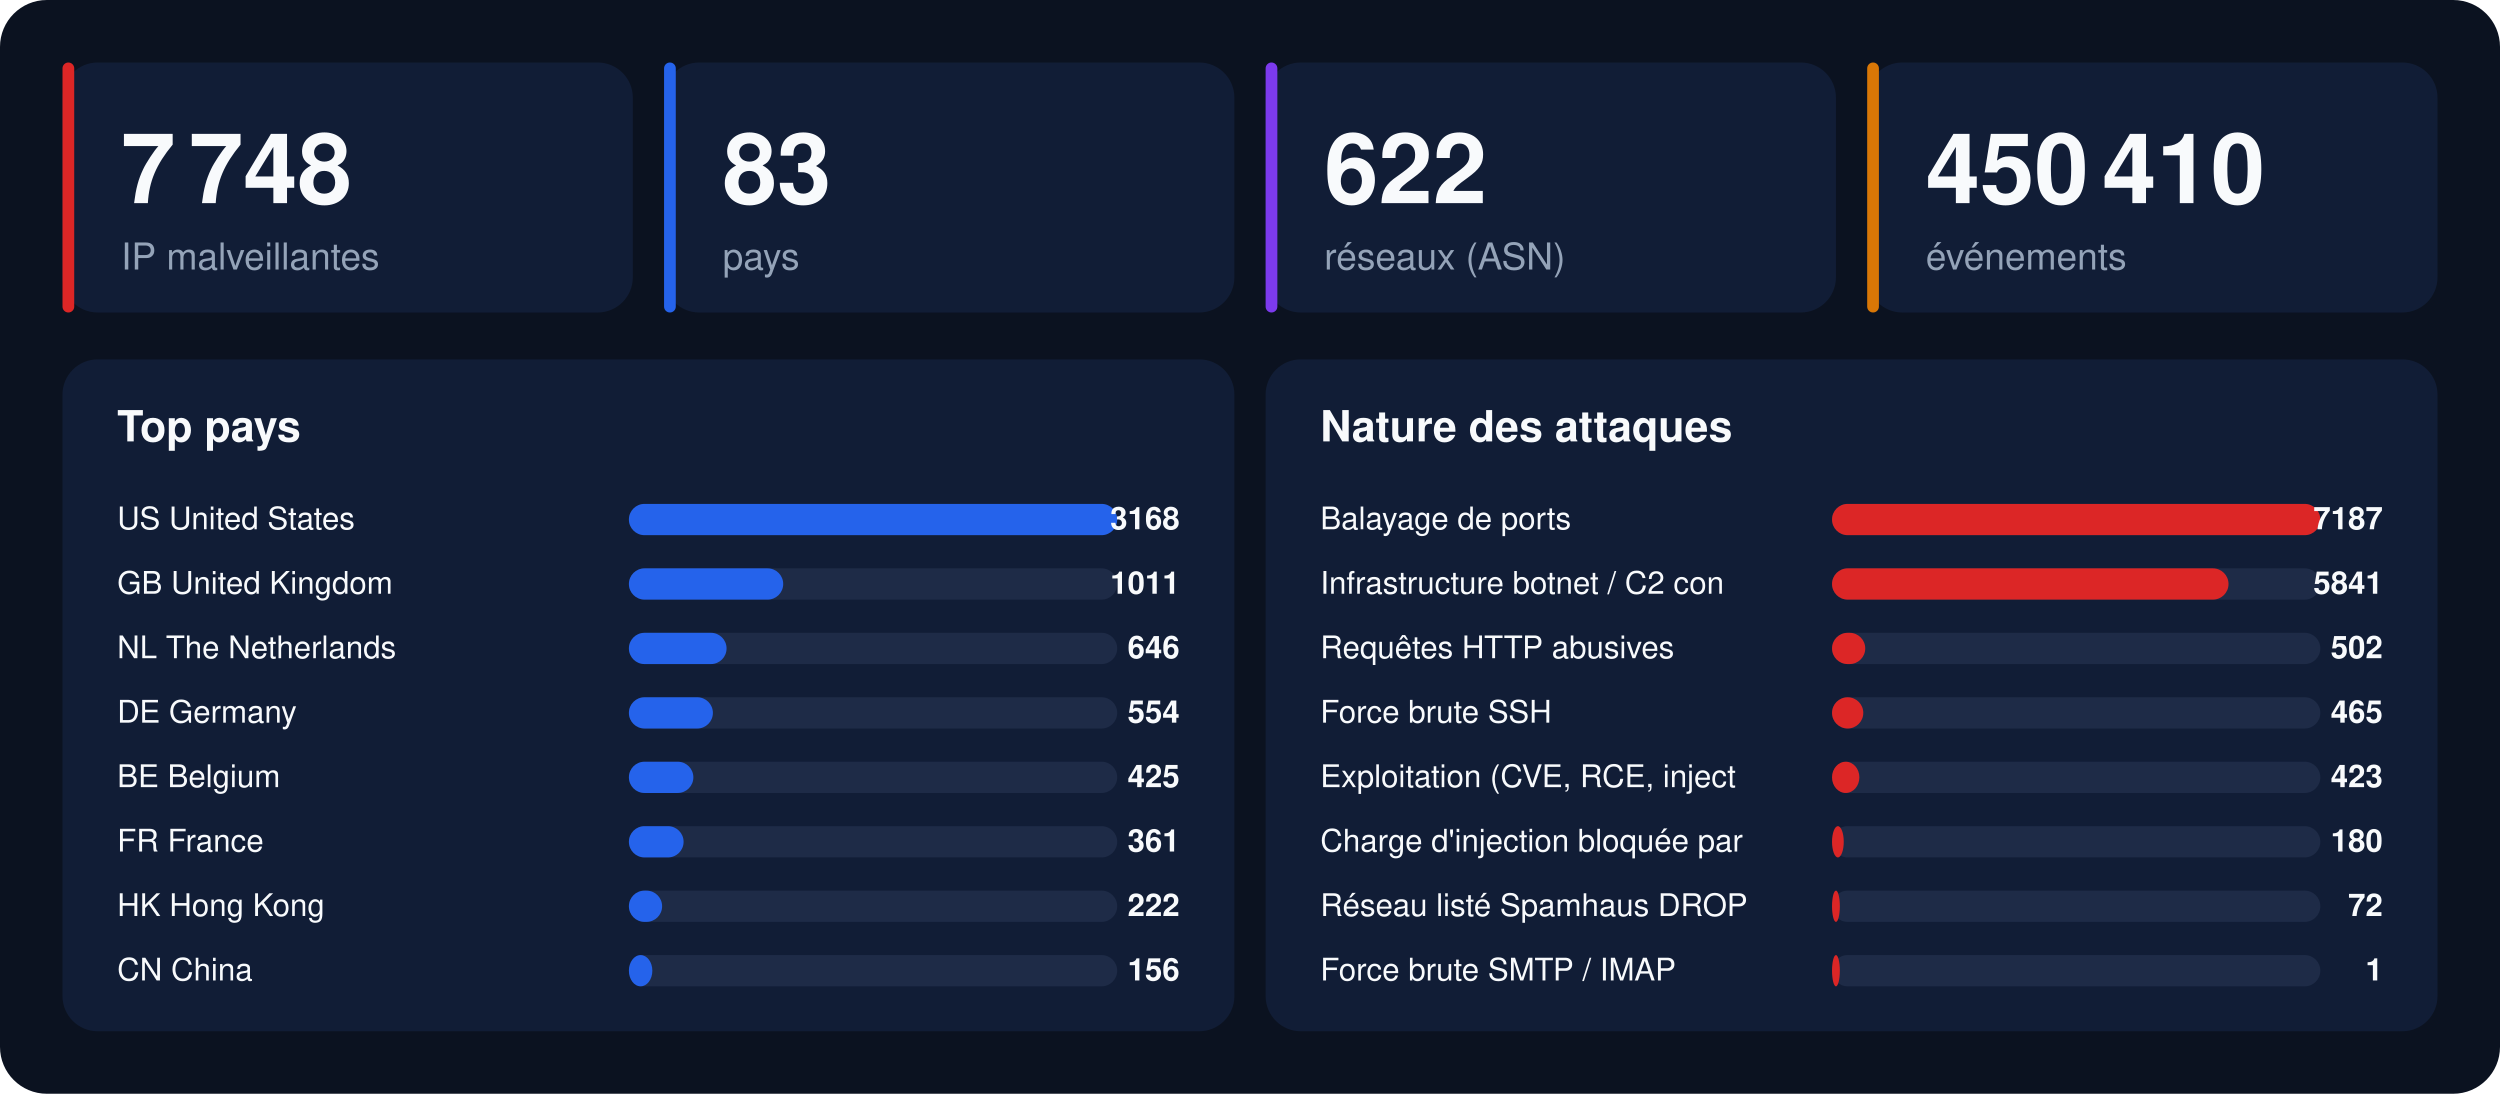
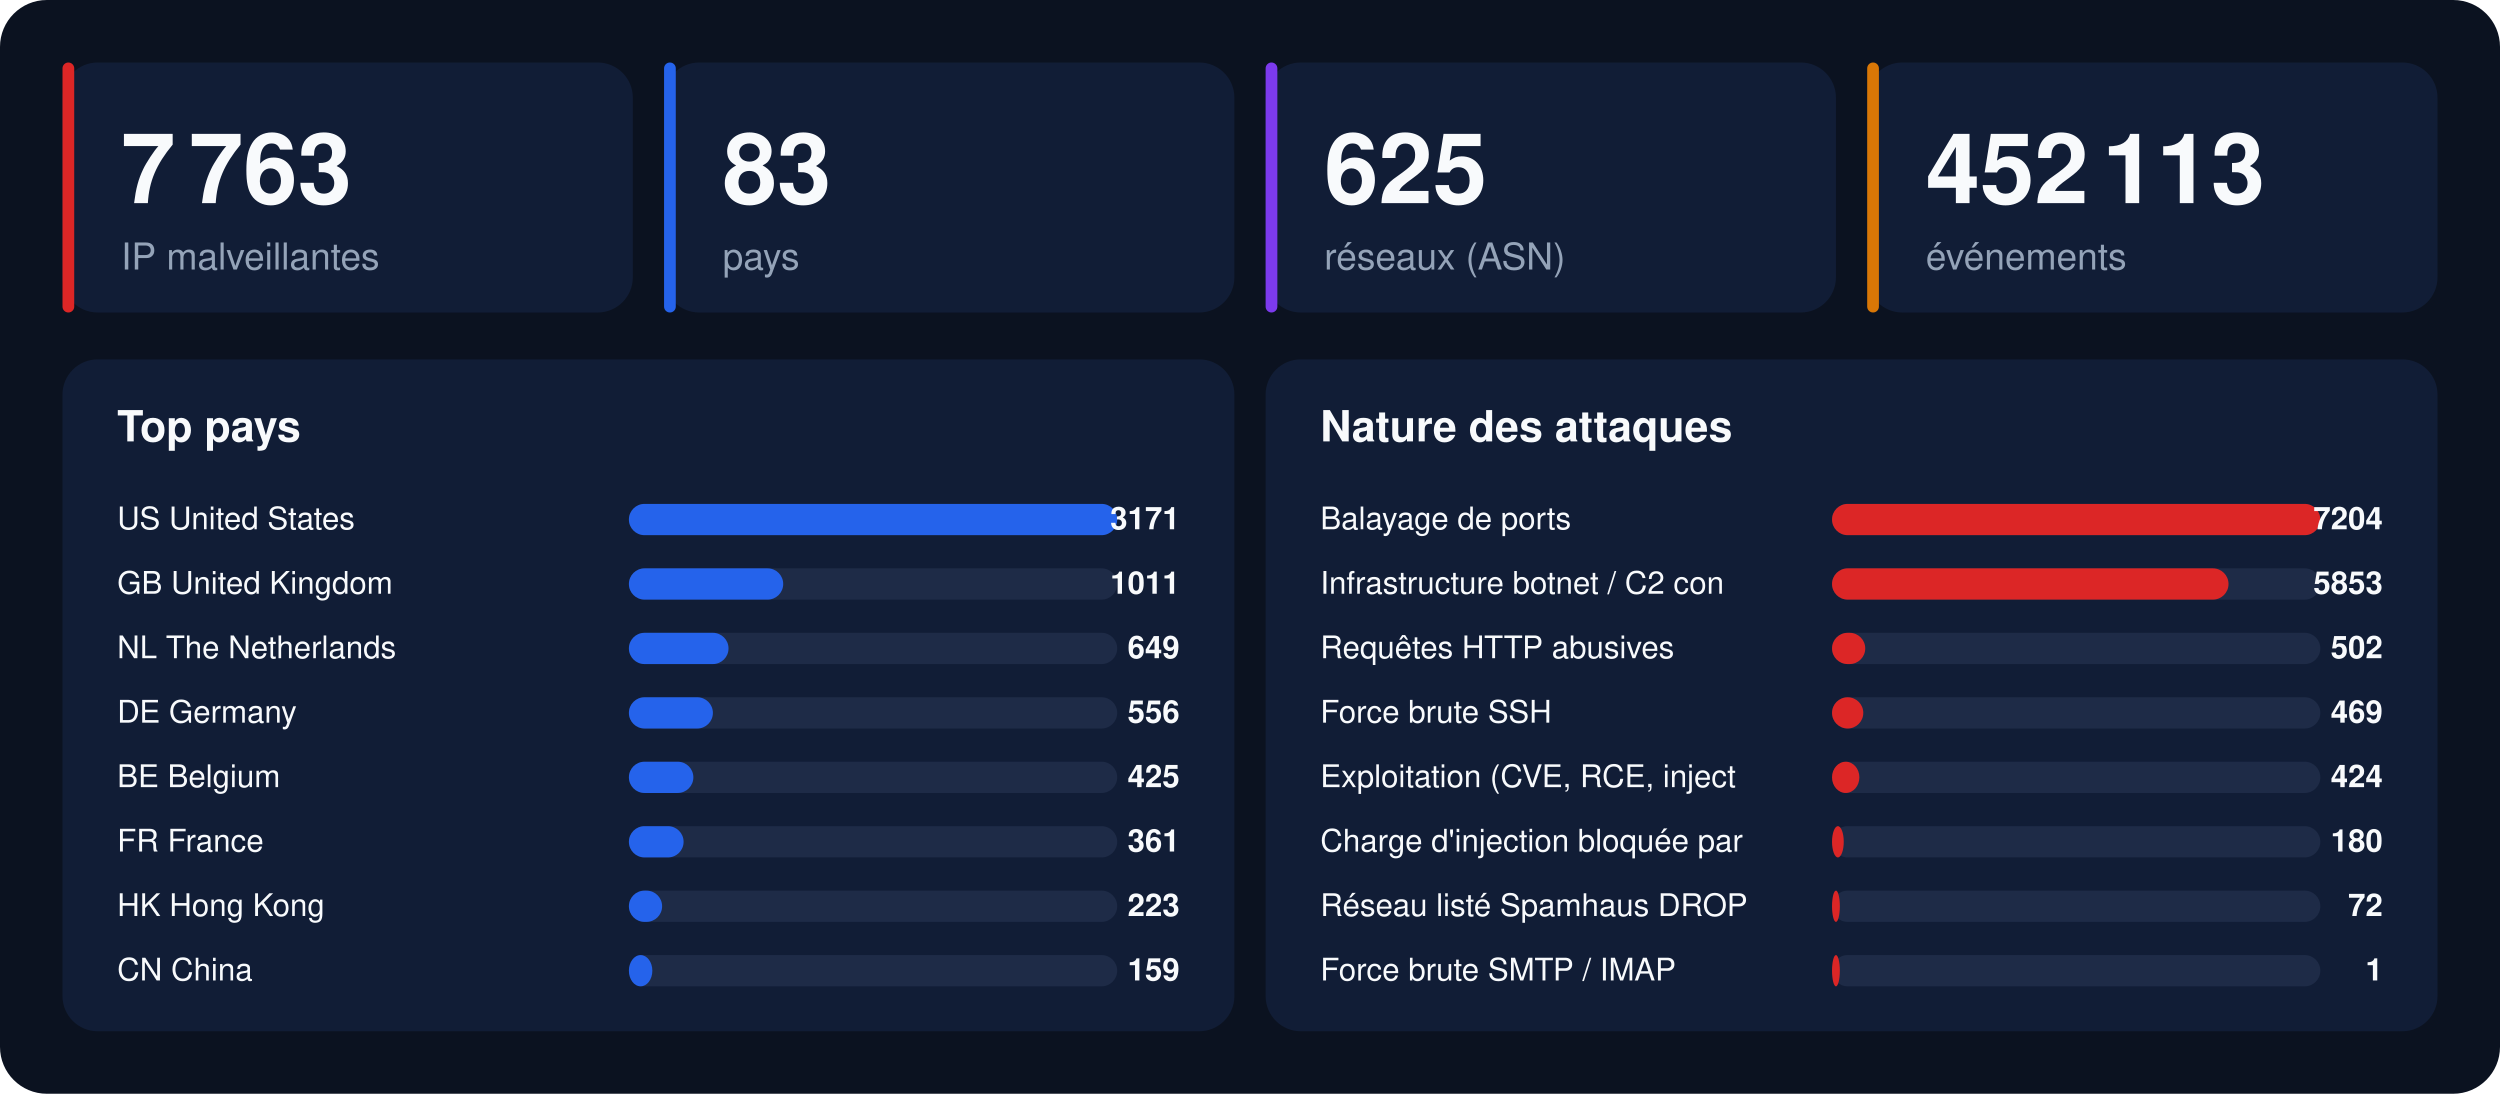
<svg xmlns="http://www.w3.org/2000/svg" width="1280" height="560" viewBox="0 0 1280 560" font-family="-apple-system,BlinkMacSystemFont,'Segoe UI',Helvetica,Arial,sans-serif">
  <rect width="1280" height="560" rx="24" fill="#0b1220" />
  <rect x="32" y="32" width="292" height="128" rx="18" fill="#111d36" />
  <rect x="32" y="32" width="6" height="128" rx="3" fill="#dc2626" />
-   <text x="62" y="104" font-size="50" font-weight="800" fill="#f8fafc">7 748</text>
+   <text x="62" y="104" font-size="50" font-weight="800" fill="#f8fafc">7 763</text>
  <text x="62" y="138" font-size="19" fill="#94a3b8">IP malveillantes</text>
  <rect x="340" y="32" width="292" height="128" rx="18" fill="#111d36" />
  <rect x="340" y="32" width="6" height="128" rx="3" fill="#2563eb" />
  <text x="370" y="104" font-size="50" font-weight="800" fill="#f8fafc">83</text>
  <text x="370" y="138" font-size="19" fill="#94a3b8">pays</text>
  <rect x="648" y="32" width="292" height="128" rx="18" fill="#111d36" />
  <rect x="648" y="32" width="6" height="128" rx="3" fill="#7c3aed" />
-   <text x="678" y="104" font-size="50" font-weight="800" fill="#f8fafc">622</text>
+   <text x="678" y="104" font-size="50" font-weight="800" fill="#f8fafc">625</text>
  <text x="678" y="138" font-size="19" fill="#94a3b8">réseaux (ASN)</text>
  <rect x="956" y="32" width="292" height="128" rx="18" fill="#111d36" />
  <rect x="956" y="32" width="6" height="128" rx="3" fill="#d97706" />
-   <text x="986" y="104" font-size="50" font-weight="800" fill="#f8fafc">450 410</text>
+   <text x="986" y="104" font-size="50" font-weight="800" fill="#f8fafc">452 113</text>
  <text x="986" y="138" font-size="19" fill="#94a3b8">événements</text>
  <rect x="32" y="184" width="600" height="344" rx="18" fill="#111d36" />
  <text x="60" y="226" font-size="22" font-weight="700" fill="#f8fafc">Top pays</text>
  <text x="60" y="271" font-size="16" fill="#f8fafc">US  United States</text>
  <rect x="322" y="258" width="250" height="16" rx="8" fill="#1e2b47" />
  <rect x="322" y="258" width="250" height="16" rx="8" fill="#2563eb" />
-   <text x="604" y="271" font-size="16" font-weight="700" text-anchor="end" fill="#f8fafc">3168</text>
+   <text x="604" y="271" font-size="16" font-weight="700" text-anchor="end" fill="#f8fafc">3171</text>
  <text x="60" y="304" font-size="16" fill="#f8fafc">GB  United Kingdom</text>
  <rect x="322" y="291" width="250" height="16" rx="8" fill="#1e2b47" />
  <rect x="322" y="291" width="79" height="16" rx="8" fill="#2563eb" />
  <text x="604" y="304" font-size="16" font-weight="700" text-anchor="end" fill="#f8fafc">1011</text>
  <text x="60" y="337" font-size="16" fill="#f8fafc">NL  The Netherlands</text>
  <rect x="322" y="324" width="250" height="16" rx="8" fill="#1e2b47" />
-   <rect x="322" y="324" width="50" height="16" rx="8" fill="#2563eb" />
-   <text x="604" y="337" font-size="16" font-weight="700" text-anchor="end" fill="#f8fafc">646</text>
+   <rect x="322" y="324" width="51" height="16" rx="8" fill="#2563eb" />
+   <text x="604" y="337" font-size="16" font-weight="700" text-anchor="end" fill="#f8fafc">649</text>
  <text x="60" y="370" font-size="16" fill="#f8fafc">DE  Germany</text>
  <rect x="322" y="357" width="250" height="16" rx="8" fill="#1e2b47" />
  <rect x="322" y="357" width="43" height="16" rx="8" fill="#2563eb" />
-   <text x="604" y="370" font-size="16" font-weight="700" text-anchor="end" fill="#f8fafc">554</text>
+   <text x="604" y="370" font-size="16" font-weight="700" text-anchor="end" fill="#f8fafc">556</text>
  <text x="60" y="403" font-size="16" fill="#f8fafc">BE  Belgium</text>
  <rect x="322" y="390" width="250" height="16" rx="8" fill="#1e2b47" />
  <rect x="322" y="390" width="33" height="16" rx="8" fill="#2563eb" />
  <text x="604" y="403" font-size="16" font-weight="700" text-anchor="end" fill="#f8fafc">425</text>
  <text x="60" y="436" font-size="16" fill="#f8fafc">FR  France</text>
  <rect x="322" y="423" width="250" height="16" rx="8" fill="#1e2b47" />
  <rect x="322" y="423" width="28" height="16" rx="8" fill="#2563eb" />
  <text x="604" y="436" font-size="16" font-weight="700" text-anchor="end" fill="#f8fafc">361</text>
  <text x="60" y="469" font-size="16" fill="#f8fafc">HK  Hong Kong</text>
  <rect x="322" y="456" width="250" height="16" rx="8" fill="#1e2b47" />
  <rect x="322" y="456" width="17" height="16" rx="8" fill="#2563eb" />
-   <text x="604" y="469" font-size="16" font-weight="700" text-anchor="end" fill="#f8fafc">222</text>
+   <text x="604" y="469" font-size="16" font-weight="700" text-anchor="end" fill="#f8fafc">223</text>
  <text x="60" y="502" font-size="16" fill="#f8fafc">CN  China</text>
  <rect x="322" y="489" width="250" height="16" rx="8" fill="#1e2b47" />
  <rect x="322" y="489" width="12" height="16" rx="8" fill="#2563eb" />
-   <text x="604" y="502" font-size="16" font-weight="700" text-anchor="end" fill="#f8fafc">156</text>
+   <text x="604" y="502" font-size="16" font-weight="700" text-anchor="end" fill="#f8fafc">159</text>
  <rect x="648" y="184" width="600" height="344" rx="18" fill="#111d36" />
  <text x="676" y="226" font-size="22" font-weight="700" fill="#f8fafc">Nature des attaques</text>
  <text x="676" y="271" font-size="16" fill="#f8fafc">Balayage de ports</text>
  <rect x="938" y="258" width="250" height="16" rx="8" fill="#1e2b47" />
  <rect x="938" y="258" width="250" height="16" rx="8" fill="#dc2626" />
-   <text x="1220" y="271" font-size="16" font-weight="700" text-anchor="end" fill="#f8fafc">7187</text>
+   <text x="1220" y="271" font-size="16" font-weight="700" text-anchor="end" fill="#f8fafc">7204</text>
  <text x="676" y="304" font-size="16" fill="#f8fafc">Infrastructure botnet / C2 con</text>
  <rect x="938" y="291" width="250" height="16" rx="8" fill="#1e2b47" />
  <rect x="938" y="291" width="203" height="16" rx="8" fill="#dc2626" />
-   <text x="1220" y="304" font-size="16" font-weight="700" text-anchor="end" fill="#f8fafc">5841</text>
+   <text x="1220" y="304" font-size="16" font-weight="700" text-anchor="end" fill="#f8fafc">5853</text>
  <text x="676" y="337" font-size="16" fill="#f8fafc">Requêtes HTTP abusives</text>
  <rect x="938" y="324" width="250" height="16" rx="8" fill="#1e2b47" />
  <rect x="938" y="324" width="17" height="16" rx="8" fill="#dc2626" />
  <text x="1220" y="337" font-size="16" font-weight="700" text-anchor="end" fill="#f8fafc">502</text>
  <text x="676" y="370" font-size="16" fill="#f8fafc">Force brute SSH</text>
  <rect x="938" y="357" width="250" height="16" rx="8" fill="#1e2b47" />
  <rect x="938" y="357" width="16" height="16" rx="8" fill="#dc2626" />
-   <text x="1220" y="370" font-size="16" font-weight="700" text-anchor="end" fill="#f8fafc">465</text>
+   <text x="1220" y="370" font-size="16" font-weight="700" text-anchor="end" fill="#f8fafc">469</text>
  <text x="676" y="403" font-size="16" fill="#f8fafc">Exploitation (CVE, RCE, inject</text>
  <rect x="938" y="390" width="250" height="16" rx="8" fill="#1e2b47" />
  <rect x="938" y="390" width="14" height="16" rx="8" fill="#dc2626" />
-   <text x="1220" y="403" font-size="16" font-weight="700" text-anchor="end" fill="#f8fafc">423</text>
+   <text x="1220" y="403" font-size="16" font-weight="700" text-anchor="end" fill="#f8fafc">424</text>
  <text x="676" y="436" font-size="16" fill="#f8fafc">Charge d'injection bloquée par</text>
  <rect x="938" y="423" width="250" height="16" rx="8" fill="#1e2b47" />
  <rect x="938" y="423" width="6" height="16" rx="8" fill="#dc2626" />
  <text x="1220" y="436" font-size="16" font-weight="700" text-anchor="end" fill="#f8fafc">180</text>
  <text x="676" y="469" font-size="16" fill="#f8fafc">Réseau listé Spamhaus DROP</text>
  <rect x="938" y="456" width="250" height="16" rx="8" fill="#1e2b47" />
  <rect x="938" y="456" width="4" height="16" rx="8" fill="#dc2626" />
  <text x="1220" y="469" font-size="16" font-weight="700" text-anchor="end" fill="#f8fafc">72</text>
  <text x="676" y="502" font-size="16" fill="#f8fafc">Force brute SMTP / IMAP</text>
  <rect x="938" y="489" width="250" height="16" rx="8" fill="#1e2b47" />
  <rect x="938" y="489" width="4" height="16" rx="8" fill="#dc2626" />
  <text x="1220" y="502" font-size="16" font-weight="700" text-anchor="end" fill="#f8fafc">1</text>
</svg>
